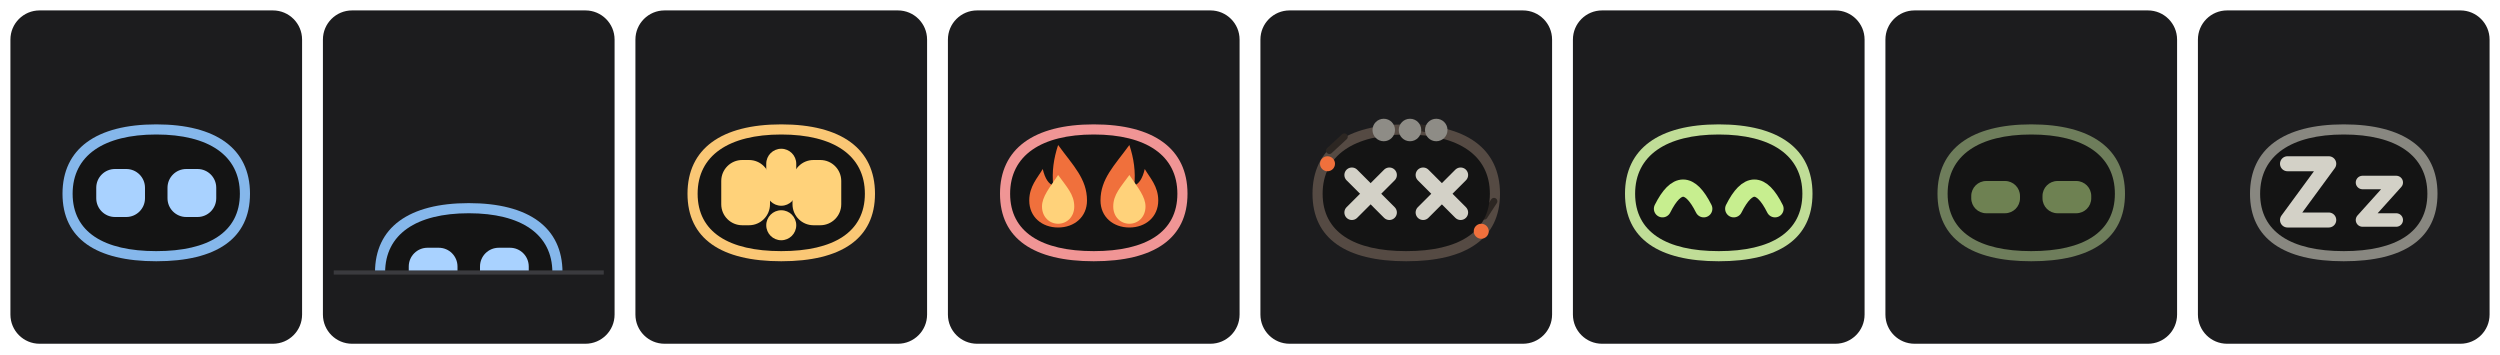
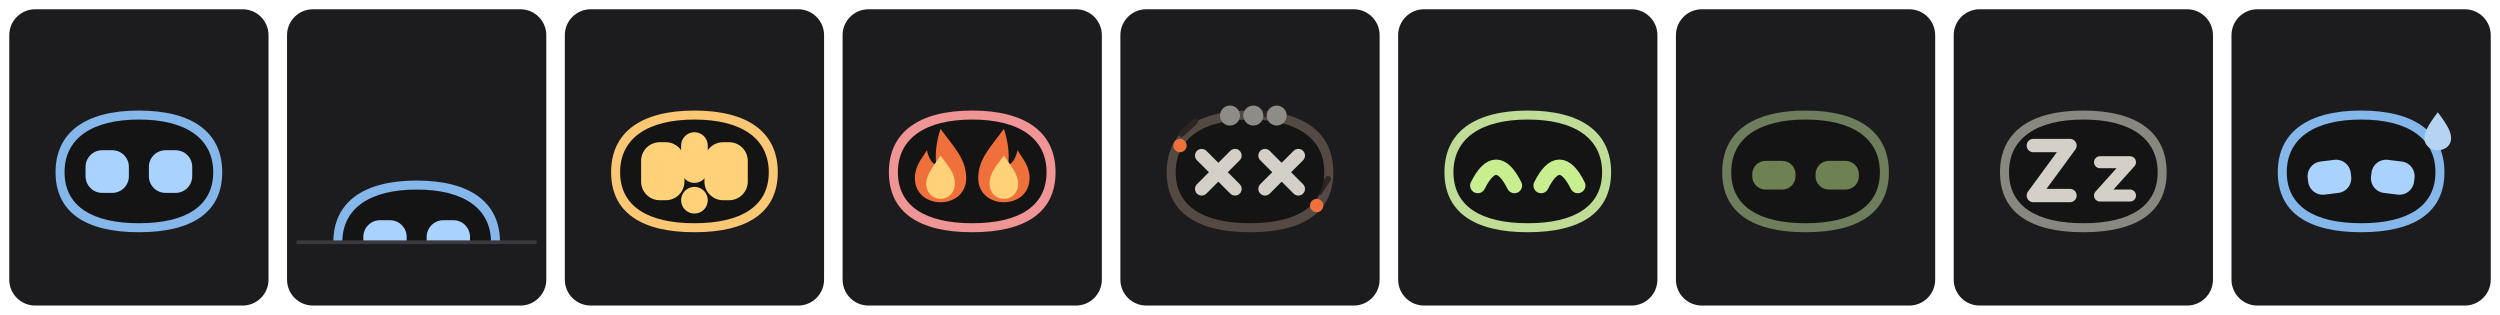
- <svg xmlns="http://www.w3.org/2000/svg" width="1200" height="170" viewBox="0 0 1200 170">
+ <svg xmlns="http://www.w3.org/2000/svg" width="1350" height="170" viewBox="0 0 1350 170">
  <style>
.a{transform-box:fill-box;transform-origin:center}
@keyframes scan{0%,100%{transform:translateX(-3px)}50%{transform:translateX(3px)}}
@keyframes shake{0%,100%{transform:translateY(0) rotate(0)}25%{transform:translateY(-3px) rotate(-5deg)}75%{transform:translateY(-3px) rotate(5deg)}}
@keyframes altA{0%,44%{opacity:1}50%,94%{opacity:0}100%{opacity:1}}
@keyframes altB{0%,44%{opacity:0}50%,94%{opacity:1}100%{opacity:0}}
@keyframes hop{0%,60%,100%{transform:translateY(0)}30%{transform:translateY(-5px)}}
@keyframes blink{0%,88%,100%{transform:scaleY(1)}94%{transform:scaleY(.1)}}
@keyframes breathe{0%,100%{transform:translateY(0)}50%{transform:translateY(1.5px)}}
@keyframes z1{0%,100%{opacity:1}50%{opacity:.35}}
@keyframes z2{0%,100%{opacity:.35}50%{opacity:1}}
- @keyframes droop{0%,100%{transform:scaleY(1)}50%{transform:scaleY(.8)}}
+ @keyframes droop{0%,100%{transform:scaleY(1)}50%{transform:scaleY(.9)}}
@keyframes peek{0%,38%{transform:translateY(0)}48%,68%{transform:translateY(-4.5px)}78%,100%{transform:translateY(0)}}
@keyframes scan26{0%,100%{transform:translateX(-2.6px)}50%{transform:translateX(2.6px)}}
@keyframes blink2{0%,89.9%{transform:scaleY(1)}90%,94%{transform:scaleY(.1)}94.1%,100%{transform:scaleY(1)}}
@keyframes panic{0%,100%{transform:translateX(0) rotate(4deg)}25%{transform:translateX(1.4px) rotate(0)}50%{transform:translateX(0) rotate(-4deg)}75%{transform:translateX(-1.4px) rotate(0)}}
@keyframes flicker{0%,100%{transform:scaleY(1.02) skewX(5deg)}25%{transform:scaleY(1.12) skewX(0)}50%{transform:scaleY(1.02) skewX(-5deg)}75%{transform:scaleY(.92) skewX(0)}}
@keyframes core{0%,100%{transform:scaleY(.975)}25%{transform:scaleY(1.15)}75%{transform:scaleY(.8)}}
@keyframes slump{0%,100%{transform:rotate(-5deg)}25%{transform:rotate(-4deg)}75%{transform:rotate(-6deg)}}
@keyframes ember{0%,100%{opacity:.25}50%{opacity:1}}
@keyframes smoke{0%{transform:translate(0,0) scale(.6);opacity:0}50%{opacity:.7}100%{transform:translate(3px,-16px) scale(1.4);opacity:0}}
@keyframes drop{0%{transform:translateY(-2px);opacity:0}20%,80%{opacity:1}100%{transform:translateY(9px);opacity:0}}
.scan{animation:scan 1.3s ease-in-out infinite}.slow{animation:scan 4s ease-in-out infinite}
.shake{animation:shake .9s ease-in-out infinite}
.altA{animation:altA 1.6s steps(1,end) infinite}.altB{animation:altB 1.6s steps(1,end) infinite}
.hop{animation:hop 1.5s ease-in-out infinite}.blink{animation:blink 5s ease-in-out infinite}
.breathe{animation:breathe 3.2s ease-in-out infinite}
.z1{animation:z1 2.4s ease-in-out infinite}.z2{animation:z2 2.4s ease-in-out infinite}
.droop{animation:droop 2.6s ease-in-out infinite}.drop{animation:drop 1.6s ease-in infinite}
.peek{animation:peek 5s ease-in-out infinite}.slow2{animation:scan26 4s ease-in-out infinite}.blink2{animation:blink2 5s linear infinite}
.panic{animation:panic .32s ease-in-out infinite}.flame,.core,.smoke{transform-box:fill-box;transform-origin:50% 100%}.smoke{transform-origin:center}.flame{animation:flicker .42s ease-in-out infinite}.flameR{animation-delay:-.21s}.core{animation:core .3s ease-in-out infinite}.coreR{animation-delay:-.15s}.slump{animation:slump 3s ease-in-out infinite}.ember{animation:ember 1.4s ease-in-out infinite}.ember2{animation-delay:-.7s}.smoke{animation:smoke 2.6s linear infinite}.smoke2{animation-delay:-.867s}.smoke3{animation-delay:-1.733s}
 text{font-family:-apple-system, BlinkMacSystemFont, 'Segoe UI', Helvetica, Arial, sans-serif}</style>
  <rect x="5" y="5" width="140" height="160" rx="14" fill="#1c1c1e" />
  <g transform="translate(21 48) scale(1.8)">
    <g>
      <path d="M30 6.5 C46 6.5 55 13 55 25 C55 37 46 43 30 43 C14 43 5 37 5 25 C5 13 14 6.5 30 6.5 Z" fill="#85B7EB" />
      <path d="M30 9.2 C44 9.2 52.3 14.8 52.3 25 C52.3 35.2 44 40.3 30 40.3 C16 40.3 7.7 35.2 7.7 25 C7.7 14.8 16 9.2 30 9.2 Z" fill="#141414" />
      <g class="scan a">
        <rect x="14" y="18.4" width="13" height="12.8" rx="5" fill="#A9D2FF" />
        <rect x="33" y="18.4" width="13" height="12.8" rx="5" fill="#A9D2FF" />
      </g>
    </g>
  </g>
  <rect x="155" y="5" width="140" height="160" rx="14" fill="#1c1c1e" />
  <g transform="translate(171 48) scale(1.8)">
    <defs>
      <clipPath id="corte">
        <rect x="0" y="0" width="60" height="46" />
      </clipPath>
    </defs>
    <g clip-path="url(#corte)">
      <g transform="translate(0 21)">
        <g class="peek">
          <path d="M30 6.5 C46 6.5 55 13 55 25 C55 37 46 43 30 43 C14 43 5 37 5 25 C5 13 14 6.5 30 6.5 Z" fill="#85B7EB" />
          <path d="M30 9.2 C44 9.2 52.3 14.8 52.3 25 C52.3 35.2 44 40.3 30 40.3 C16 40.3 7.7 35.2 7.7 25 C7.7 14.8 16 9.2 30 9.2 Z" fill="#141414" />
          <g class="slow2 a">
            <g class="blink2 a">
              <rect x="14" y="18.4" width="13" height="12.8" rx="5" fill="#A9D2FF" />
              <rect x="33" y="18.4" width="13" height="12.8" rx="5" fill="#A9D2FF" />
            </g>
          </g>
        </g>
      </g>
    </g>
    <line x1="-6" y1="46" x2="66" y2="46" stroke="#3A3A3E" stroke-width="2" vector-effect="non-scaling-stroke" />
  </g>
  <rect x="305" y="5" width="140" height="160" rx="14" fill="#1c1c1e" />
  <g transform="translate(321 48) scale(1.8)">
    <g>
      <g class="shake a">
        <path d="M30 6.5 C46 6.5 55 13 55 25 C55 37 46 43 30 43 C14 43 5 37 5 25 C5 13 14 6.5 30 6.5 Z" fill="#FAC775" />
        <path d="M30 9.2 C44 9.2 52.3 14.8 52.3 25 C52.3 35.2 44 40.3 30 40.3 C16 40.3 7.7 35.2 7.7 25 C7.7 14.8 16 9.2 30 9.2 Z" fill="#141414" />
        <g class="altA" fill="#FFD27A">
          <rect x="14" y="16" width="13" height="17.4" rx="5.6" />
          <rect x="33" y="16" width="13" height="17.4" rx="5.6" />
        </g>
        <g class="altB" fill="#FFD27A">
          <rect x="26" y="13" width="8" height="15.2" rx="4" />
          <circle cx="30" cy="33.4" r="4" />
        </g>
      </g>
    </g>
  </g>
  <rect x="455" y="5" width="140" height="160" rx="14" fill="#1c1c1e" />
  <g transform="translate(471 48) scale(1.8)">
    <g class="panic a">
      <path d="M30 6.5 C46 6.5 55 13 55 25 C55 37 46 43 30 43 C14 43 5 37 5 25 C5 13 14 6.5 30 6.5 Z" fill="#F09595" />
      <path d="M30 9.2 C44 9.2 52.3 14.8 52.3 25 C52.3 35.2 44 40.3 30 40.3 C16 40.3 7.7 35.2 7.7 25 C7.7 14.8 16 9.2 30 9.2 Z" fill="#141414" />
      <g class="flame">
        <path d="M20.5 12 C24.5 17.5 28.2 21 28.2 26.8 C28.2 31.2 24.8 34 20.5 34 C16.2 34 12.8 31.2 12.8 26.8 C12.8 23 15 20.8 16.4 18.4 C17 21 18 22.4 19.2 22.8 C18.8 19.2 19.3 15.6 20.5 12 Z" fill="#F0703C" />
        <path class="core" d="M20.5 20 C22.8 23.2 24.8 25.2 24.8 28.4 C24.8 31.2 22.8 33 20.5 33 C18.2 33 16.2 31.2 16.2 28.4 C16.2 25.8 18.2 23.4 20.5 20 Z" fill="#FFD27A" />
      </g>
      <g class="flame flameR">
        <path d="M39.5 12 C40.7 15.6 41.2 19.2 40.8 22.8 C42 22.4 43 21 43.6 18.4 C45 20.8 47.2 23 47.2 26.8 C47.2 31.2 43.8 34 39.5 34 C35.2 34 31.8 31.2 31.8 26.8 C31.8 21 35.5 17.5 39.5 12 Z" fill="#F0703C" />
        <path class="core coreR" d="M39.5 20 C41.8 23.4 43.8 25.8 43.8 28.4 C43.8 31.2 41.8 33 39.5 33 C37.2 33 35.2 31.2 35.2 28.4 C35.2 25.2 37.2 23.2 39.5 20 Z" fill="#FFD27A" />
      </g>
    </g>
  </g>
  <rect x="605" y="5" width="140" height="160" rx="14" fill="#1c1c1e" />
  <g transform="translate(621 48) scale(1.8)">
    <g transform="translate(30 25)">
      <g class="slump">
        <g transform="translate(-30 -25)">
          <path d="M30 6.5 C46 6.5 55 13 55 25 C55 37 46 43 30 43 C14 43 5 37 5 25 C5 13 14 6.5 30 6.5 Z" fill="#554A43" />
          <g stroke="#2C2622" stroke-width="1.8" stroke-linecap="round">
            <line x1="9.5" y1="13.5" x2="13.5" y2="9.8" />
            <line x1="33" y1="7.2" x2="38.5" y2="8.4" />
            <line x1="50.8" y1="31" x2="53.4" y2="27" />
          </g>
          <path d="M30 9.2 C44 9.2 52.3 14.8 52.3 25 C52.3 35.2 44 40.3 30 40.3 C16 40.3 7.7 35.2 7.7 25 C7.7 14.8 16 9.2 30 9.2 Z" fill="#141414" />
          <g stroke="#D3D1C7" stroke-width="4" stroke-linecap="round">
            <line x1="15.5" y1="20" x2="25.5" y2="30" />
            <line x1="25.5" y1="20" x2="15.5" y2="30" />
            <line x1="34.5" y1="20" x2="44.5" y2="30" />
            <line x1="44.5" y1="20" x2="34.5" y2="30" />
          </g>
          <circle class="ember" cx="9" cy="17" r="2" fill="#F0703C" />
          <circle class="ember ember2" cx="50" cy="35" r="2" fill="#F0703C" />
          <circle class="smoke" cx="24" cy="8" r="3" fill="#8E8C86" />
          <circle class="smoke smoke2" cx="38" cy="8" r="3" fill="#8E8C86" />
          <circle class="smoke smoke3" cx="31" cy="8" r="3" fill="#8E8C86" />
        </g>
      </g>
    </g>
  </g>
  <rect x="755" y="5" width="140" height="160" rx="14" fill="#1c1c1e" />
  <g transform="translate(771 48) scale(1.8)">
    <g>
      <g class="hop a">
        <path d="M30 6.5 C46 6.5 55 13 55 25 C55 37 46 43 30 43 C14 43 5 37 5 25 C5 13 14 6.5 30 6.5 Z" fill="#C0DD97" />
        <path d="M30 9.2 C44 9.2 52.3 14.8 52.3 25 C52.3 35.2 44 40.3 30 40.3 C16 40.3 7.7 35.2 7.7 25 C7.7 14.8 16 9.2 30 9.2 Z" fill="#141414" />
        <g fill="none" stroke="#C7EE8F" stroke-width="4.6" stroke-linecap="round">
          <path d="M15 29 Q20.5 18 26 29" />
          <path d="M34 29 Q39.5 18 45 29" />
        </g>
      </g>
    </g>
  </g>
  <rect x="905" y="5" width="140" height="160" rx="14" fill="#1c1c1e" />
  <g transform="translate(921 48) scale(1.8)">
    <g>
      <path d="M30 6.5 C46 6.5 55 13 55 25 C55 37 46 43 30 43 C14 43 5 37 5 25 C5 13 14 6.5 30 6.5 Z" fill="#C0DD97" opacity="0.5" />
      <path d="M30 9.2 C44 9.2 52.3 14.8 52.3 25 C52.3 35.2 44 40.3 30 40.3 C16 40.3 7.7 35.2 7.7 25 C7.7 14.8 16 9.2 30 9.2 Z" fill="#141414" />
      <g class="blink a">
        <rect x="14" y="21.6" width="13" height="8.6" rx="4" fill="#C7EE8F" opacity=".5" />
        <rect x="33" y="21.6" width="13" height="8.6" rx="4" fill="#C7EE8F" opacity=".5" />
      </g>
    </g>
  </g>
  <rect x="1055" y="5" width="140" height="160" rx="14" fill="#1c1c1e" />
  <g transform="translate(1071 48) scale(1.8)">
    <g>
      <g class="breathe a">
        <path d="M30 6.5 C46 6.5 55 13 55 25 C55 37 46 43 30 43 C14 43 5 37 5 25 C5 13 14 6.5 30 6.5 Z" fill="#888780" />
        <path d="M30 9.2 C44 9.2 52.3 14.8 52.3 25 C52.3 35.2 44 40.3 30 40.3 C16 40.3 7.7 35.2 7.7 25 C7.7 14.8 16 9.2 30 9.2 Z" fill="#141414" />
        <polyline class="z1" points="15,17 26,17 15,32 26,32" fill="none" stroke="#D3D1C7" stroke-width="4" stroke-linecap="round" stroke-linejoin="round" />
        <polyline class="z2" points="35,22 44,22 35,32 44,32" fill="none" stroke="#D3D1C7" stroke-width="3.6" stroke-linecap="round" stroke-linejoin="round" />
      </g>
    </g>
  </g>
+   <rect x="1205" y="5" width="140" height="160" rx="14" fill="#1c1c1e" />
+   <g transform="translate(1221 48) scale(1.8)">
+     <g>
+       <path d="M30 6.5 C46 6.5 55 13 55 25 C55 37 46 43 30 43 C14 43 5 37 5 25 C5 13 14 6.5 30 6.5 Z" fill="#85B7EB" />
+       <path d="M30 9.2 C44 9.2 52.3 14.8 52.3 25 C52.3 35.2 44 40.3 30 40.3 C16 40.3 7.7 35.2 7.7 25 C7.7 14.8 16 9.2 30 9.2 Z" fill="#141414" />
+       <g class="scan a">
+         <g transform="translate(20.5 26.5) rotate(-7)">
+           <rect class="droop a" x="-6.5" y="-5" width="13" height="10" rx="4.4" fill="#A9D2FF" />
+         </g>
+         <g transform="translate(39.5 26.5) rotate(7)">
+           <rect class="droop a" x="-6.5" y="-5" width="13" height="10" rx="4.4" fill="#A9D2FF" />
+         </g>
+       </g>
+       <path class="drop" d="M53 7 C56 11 57 13 57 14.8 C57 17 55.2 18.4 53 18.4 C50.8 18.4 49 17 49 14.8 C49 13 50 11 53 7 Z" fill="#B5D4F4" />
+     </g>
+   </g>
</svg>
